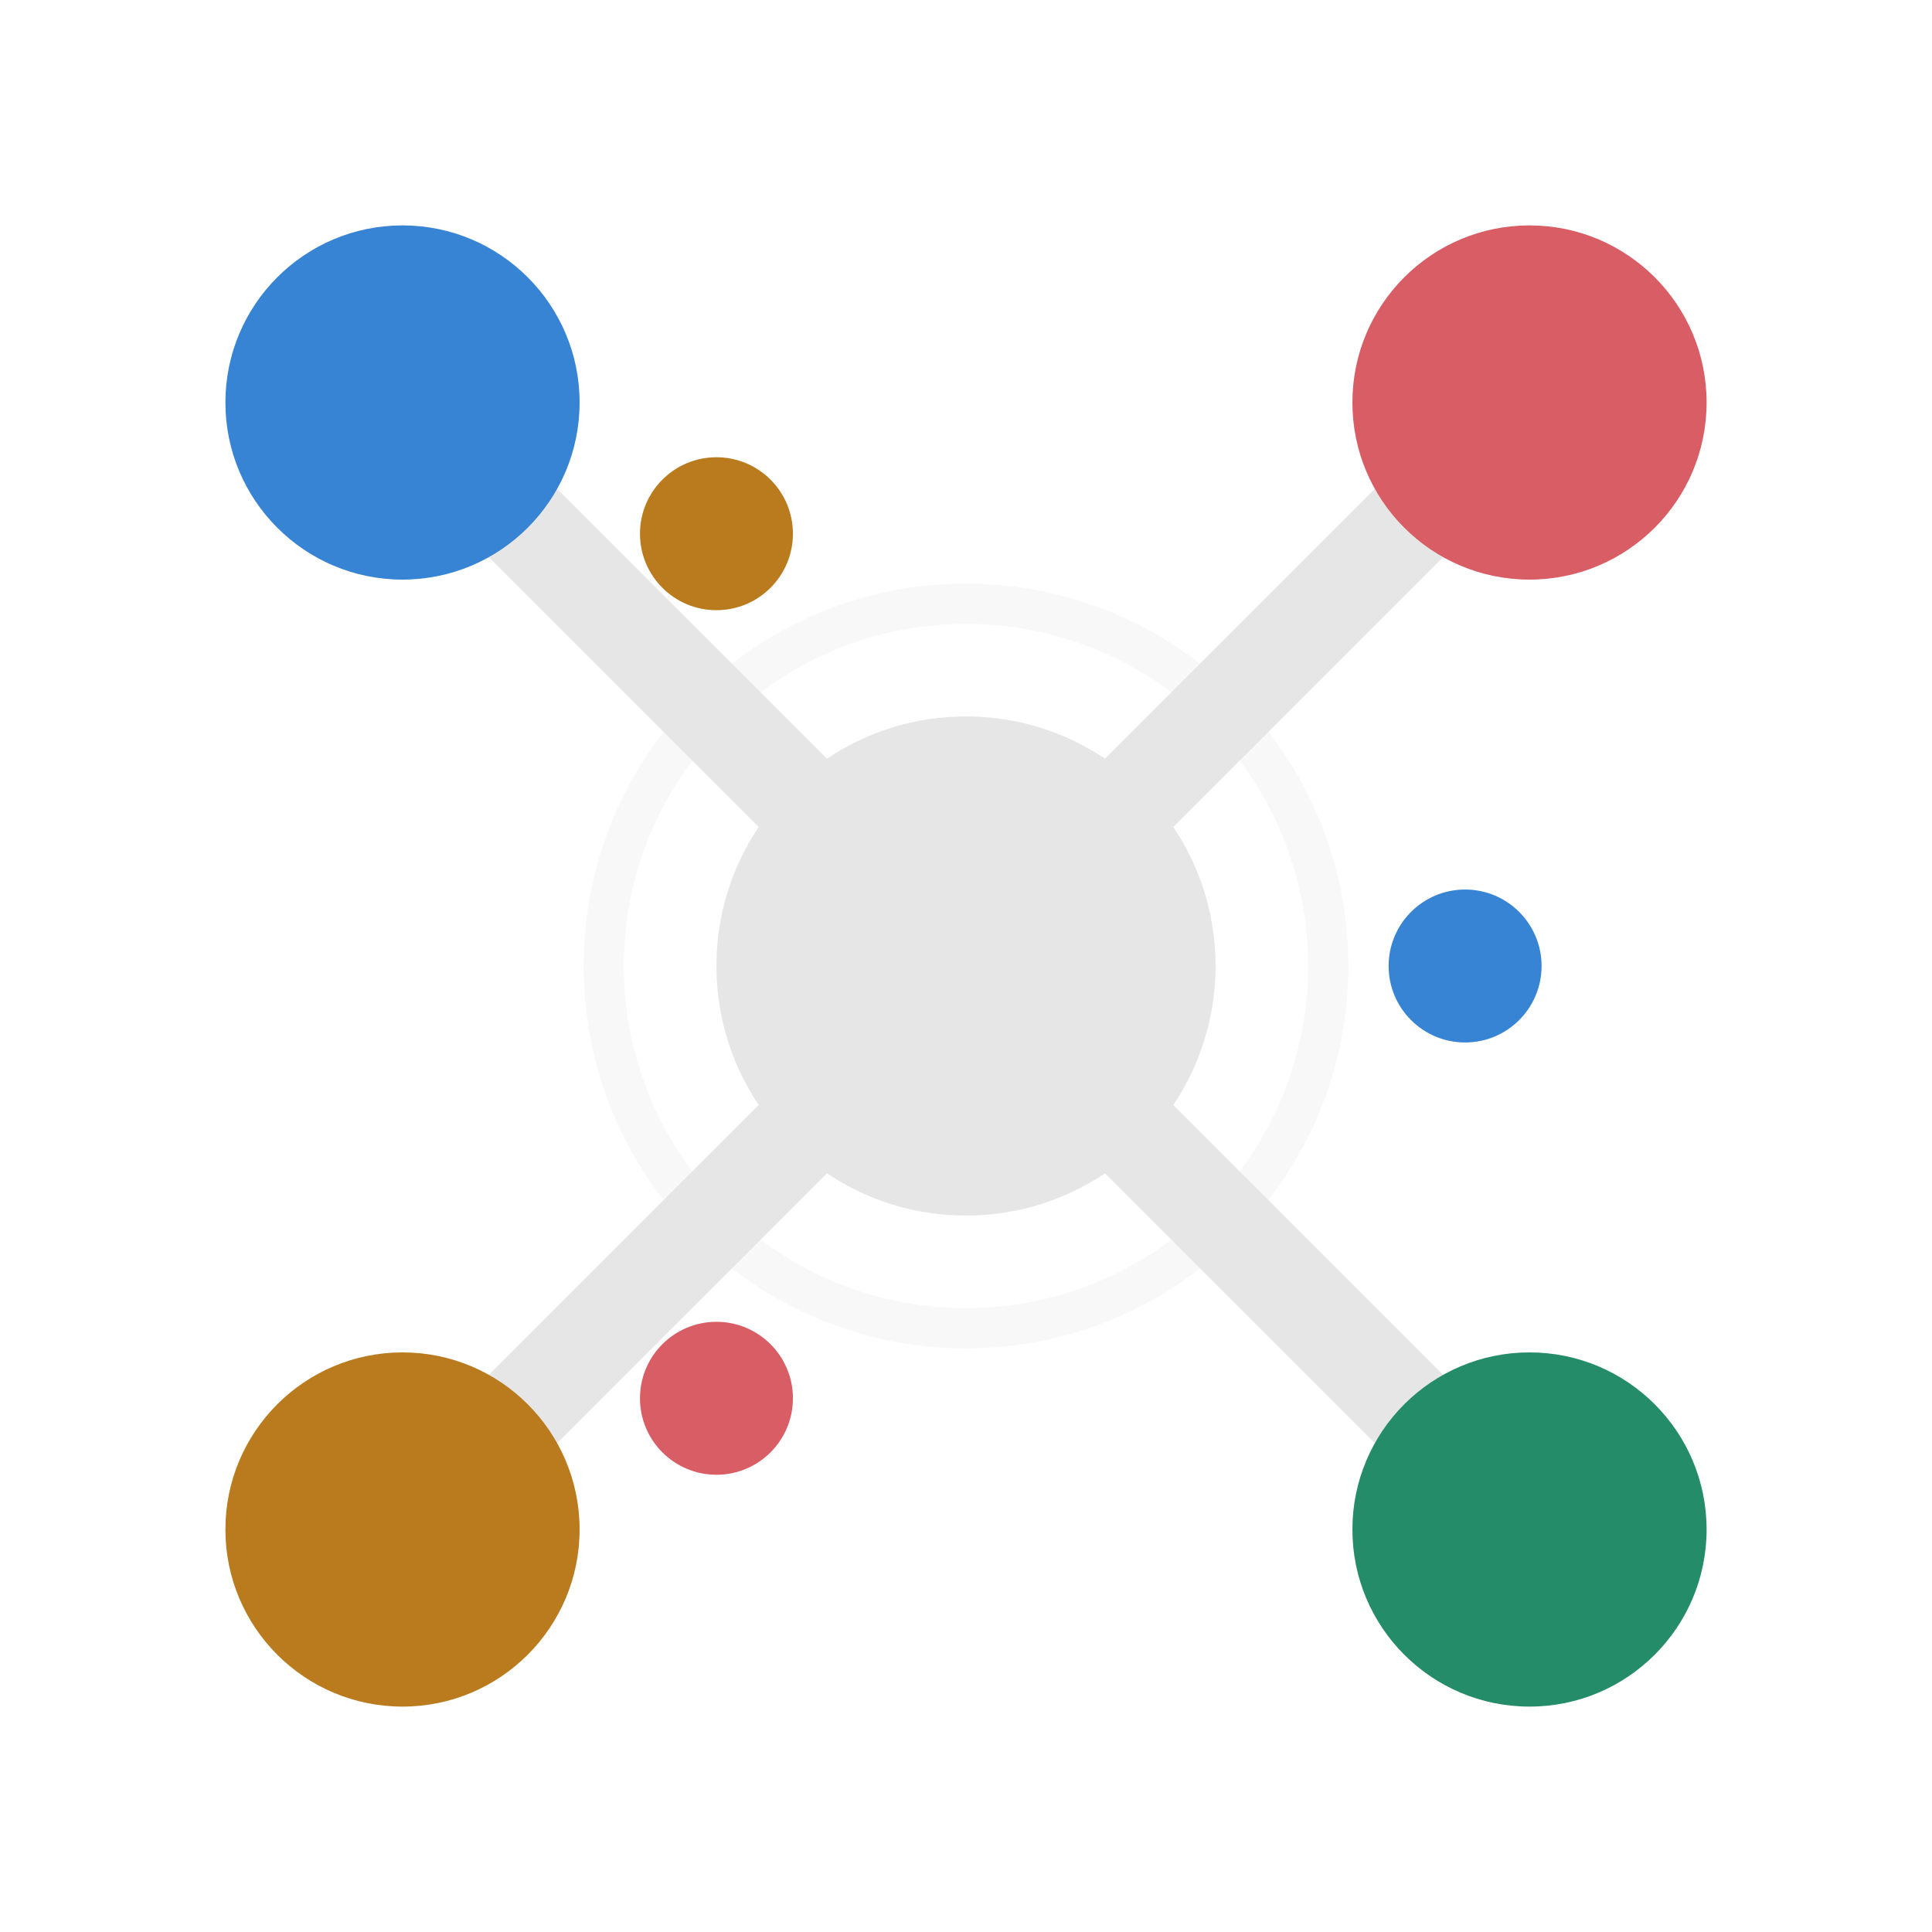
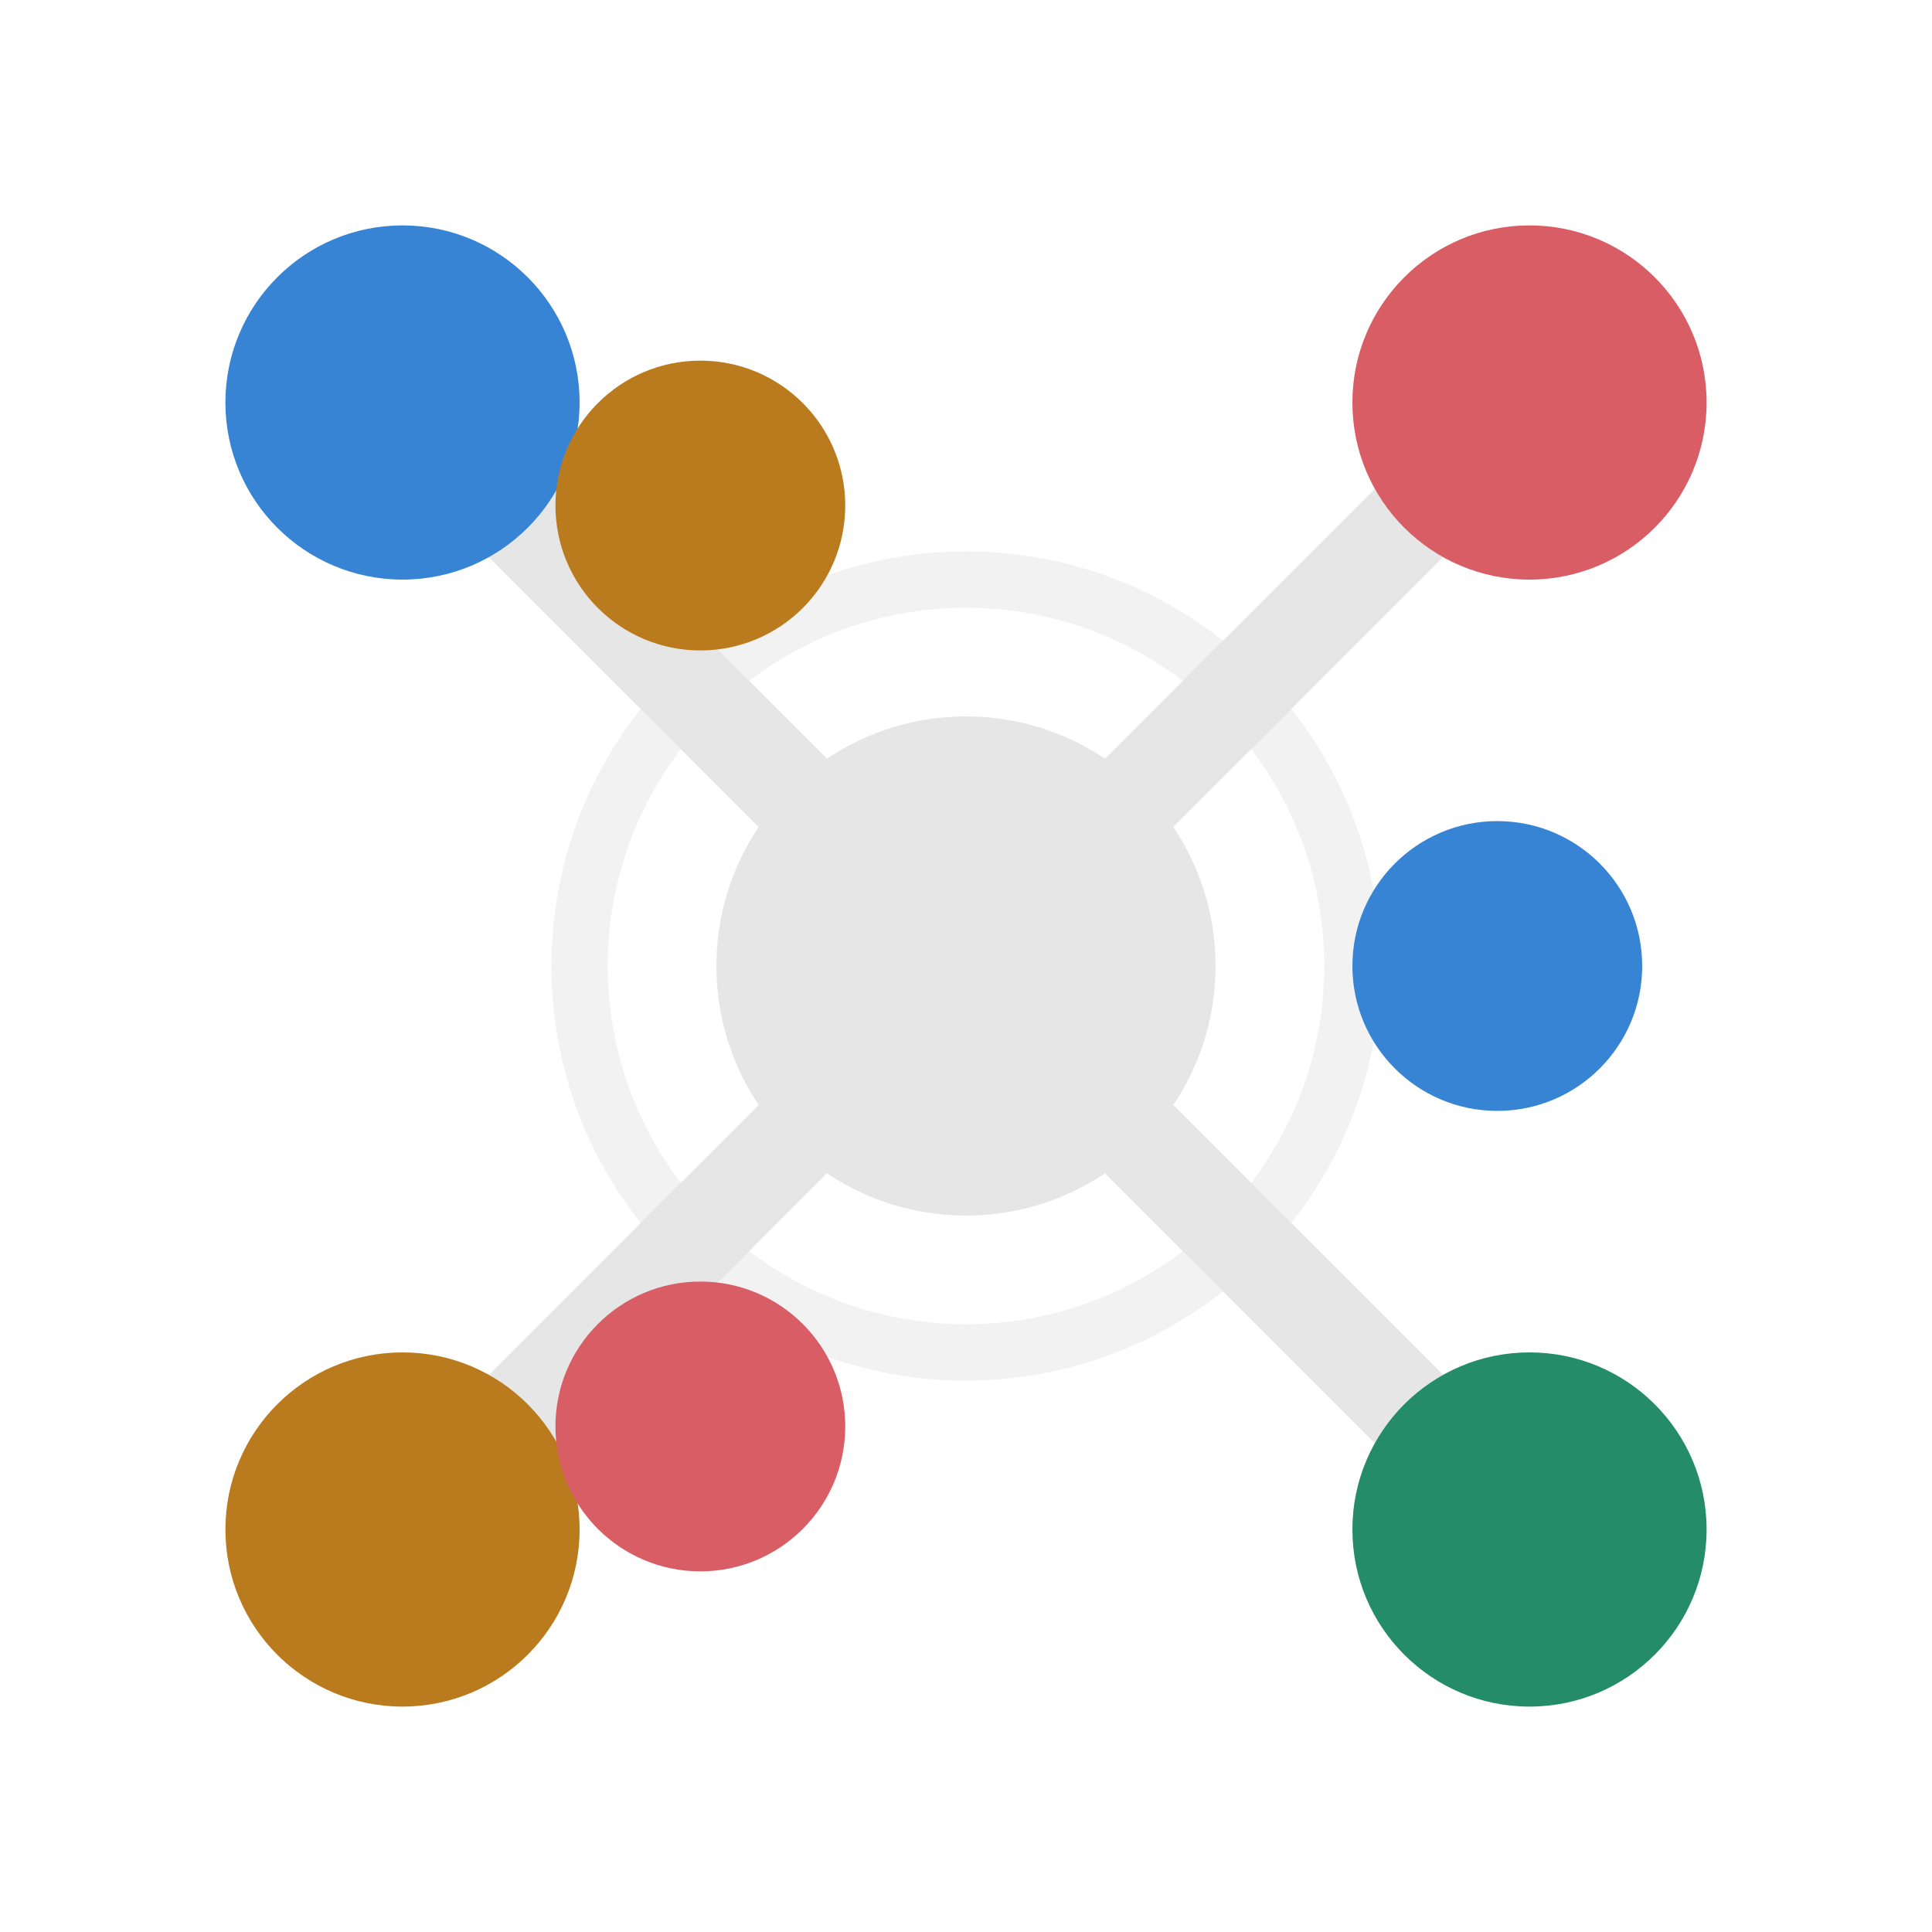
<svg xmlns="http://www.w3.org/2000/svg" width="24" height="24" viewBox="0 0 24 24" fill="none" stroke="#e6e6e6" stroke-width="1.6" stroke-linecap="round" stroke-linejoin="round">
  <path d="M5 5l14 14M19 5L5 19" stroke-width="1.2" />
  <circle cx="5" cy="5" r="2.2" fill="#3884d4" stroke="none" />
  <circle cx="19" cy="5" r="2.2" fill="#d95d65" stroke="none" />
  <circle cx="5" cy="19" r="2.2" fill="#ba7b1e" stroke="none" />
  <circle cx="19" cy="19" r="2.2" fill="#248c68" stroke="none" />
  <circle cx="12" cy="12" r="3.1" fill="#e6e6e6" stroke="none" />
  <g transform="translate(12 12)">
    <g>
-       <animateTransform attributeName="transform" type="scale" values="0.7;1.15;0.7" dur="2s" repeatCount="indefinite" />
-       <circle r="4.5" fill="none" stroke="#e6e6e6" stroke-opacity="0.3" stroke-width="0.5" />
+       <animateTransform attributeName="transform" type="scale" values="0.7;1.15;0.7" dur="2.4s" repeatCount="indefinite" />
+       <circle r="4.8" fill="none" stroke="#e6e6e6" stroke-opacity="0.5" stroke-width="0.7" />
    </g>
  </g>
  <g>
-     <animateTransform attributeName="transform" type="rotate" from="0 12 12" to="360 12 12" dur="8s" repeatCount="indefinite" />
-     <circle cx="18.2" cy="12" r="0.95" fill="#3884d4" stroke="none" />
-     <circle cx="8.9" cy="17.37" r="0.95" fill="#d95d65" stroke="none" />
-     <circle cx="8.9" cy="6.63" r="0.95" fill="#ba7b1e" stroke="none" />
+     <animateTransform attributeName="transform" type="rotate" from="0 12 12" to="360 12 12" dur="5.4s" repeatCount="indefinite" />
+     <circle cx="18.6" cy="12" r="1.8" fill="#3884d4" stroke="none" />
+     <circle cx="8.7" cy="17.72" r="1.8" fill="#d95d65" stroke="none" />
+     <circle cx="8.7" cy="6.28" r="1.8" fill="#ba7b1e" stroke="none" />
  </g>
</svg>
